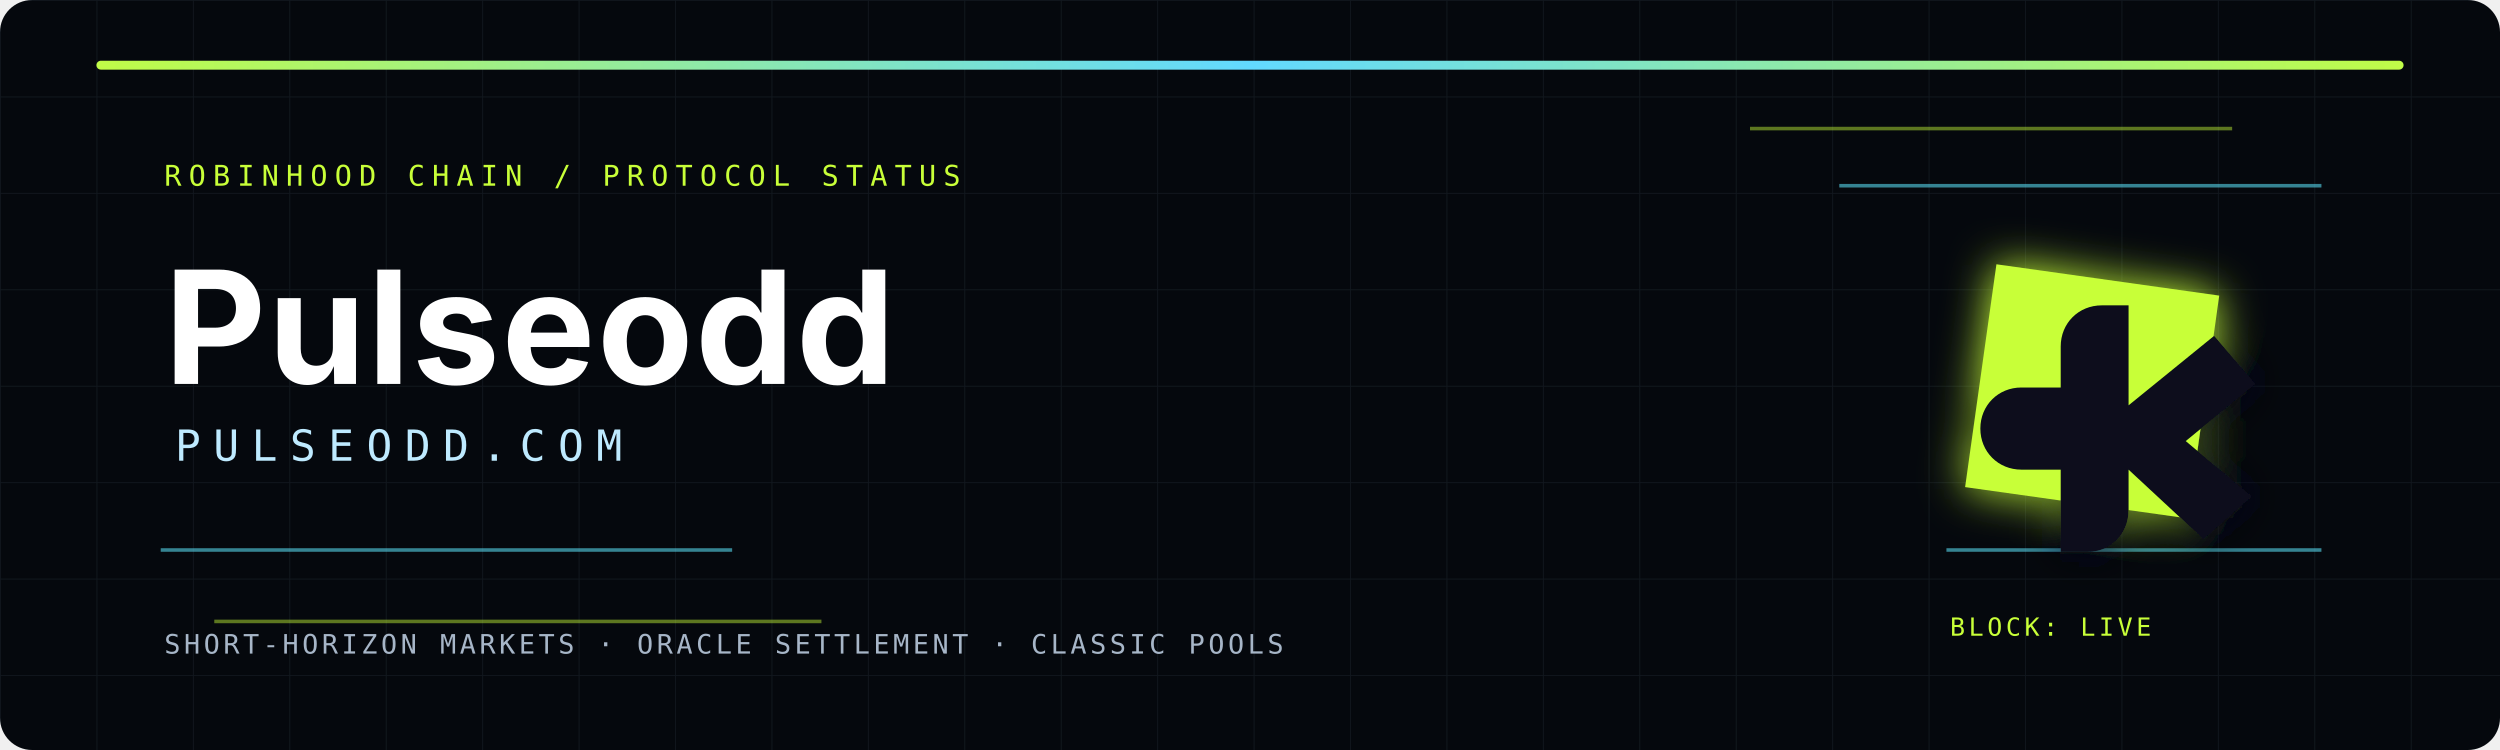
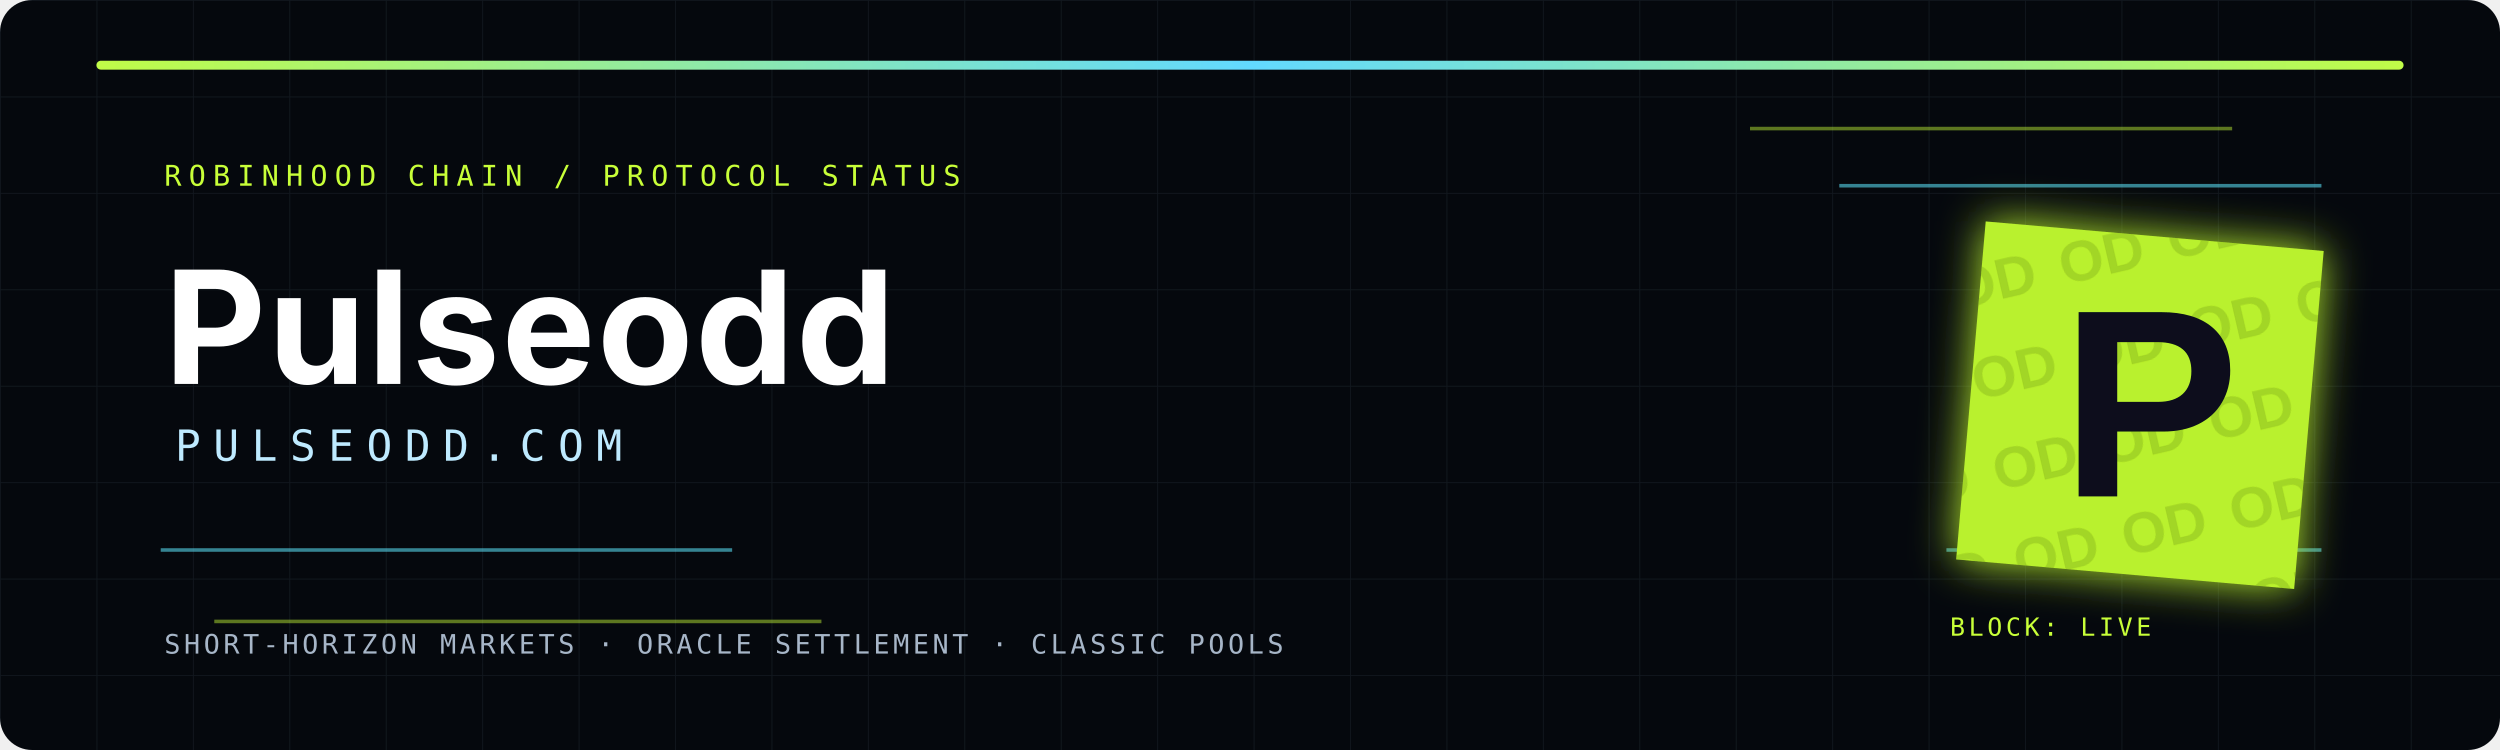
<svg xmlns="http://www.w3.org/2000/svg" width="1400" height="420" viewBox="0 0 1400 420" fill="none" role="img" aria-labelledby="title desc">
  <defs>
    <linearGradient id="top" x1="0" y1="0" x2="1400" y2="0" gradientUnits="userSpaceOnUse">
      <stop stop-color="#C8FF38" />
      <stop offset="0.5" stop-color="#62D9FF" />
      <stop offset="1" stop-color="#C8FF38" />
    </linearGradient>
    <pattern id="grid" width="54" height="54" patternUnits="userSpaceOnUse">
      <path d="M54 0H0V54" stroke="#9FD1E5" stroke-opacity="0.08" />
+     </pattern>
+     <pattern id="od-pattern" width="62" height="52" patternUnits="userSpaceOnUse" patternTransform="rotate(-18)">
+       <text x="0" y="38" fill="#547A0B" fill-opacity="0.22" font-family="Arial, sans-serif" font-size="32" font-weight="700">OD</text>
    </pattern>
    <filter id="glow" x="-30%" y="-50%" width="160%" height="200%">
      <feGaussianBlur stdDeviation="12" result="blur" />
      <feMerge>
        <feMergeNode in="blur" />
        <feMergeNode in="SourceGraphic" />
      </feMerge>
    </filter>
  </defs>
  <rect width="1400" height="420" rx="18" fill="#05080D" />
  <rect width="1400" height="420" rx="18" fill="url(#grid)" />
  <rect x="54" y="34" width="1292" height="5" rx="2.5" fill="url(#top)" />
  <path d="M90 308H410M1030 104H1300M1090 308H1300" stroke="#5EE7FF" stroke-opacity="0.55" stroke-width="2" />
  <path d="M120 348H460M980 72H1250" stroke="#C8FF38" stroke-opacity="0.45" stroke-width="2" />
  <g filter="url(#glow)">
-     <rect x="1118" y="148" width="126" height="126" transform="rotate(8 1118 148)" fill="#C8FF38" />
-     <path d="M1154 194C1154 181 1164 171 1177 171H1192V227L1240 188L1263 215L1224 247L1261 278L1234 302L1192 263V286C1192 299 1182 309 1169 309H1154V263H1132C1119 263 1109 253 1109 240C1109 227 1119 217 1132 217H1154V194Z" fill="#07101A" />
+     <rect x="1112" y="124" width="190" height="190" transform="rotate(5 1112 124)" fill="#B9F12D" />
+     <rect x="1112" y="124" width="190" height="190" transform="rotate(5 1112 124)" fill="url(#od-pattern)" />
+     <text x="1154" y="278" fill="#07101A" font-family="Arial, Helvetica, sans-serif" font-size="150" font-weight="900">P</text>
  </g>
  <text x="92" y="104" fill="#C8FF38" font-family="ui-monospace, SFMono-Regular, Menlo, monospace" font-size="16" letter-spacing="4">ROBINHOOD CHAIN / PROTOCOL STATUS</text>
  <text x="92" y="215" fill="white" font-family="ui-sans-serif, -apple-system, BlinkMacSystemFont, 'Segoe UI', sans-serif" font-size="88" font-weight="700" letter-spacing="1">Pulseodd</text>
  <text x="98" y="258" fill="#BEEAFF" font-family="ui-monospace, SFMono-Regular, Menlo, monospace" font-size="24" letter-spacing="7">PULSEODD.COM</text>
  <text x="92" y="366" fill="#A7B6C8" font-family="ui-monospace, SFMono-Regular, Menlo, monospace" font-size="15" letter-spacing="2">SHORT-HORIZON MARKETS · ORACLE SETTLEMENT · CLASSIC POOLS</text>
  <text x="1092" y="356" fill="#C8FF38" font-family="ui-monospace, SFMono-Regular, Menlo, monospace" font-size="14" letter-spacing="2">BLOCK: LIVE</text>
</svg>
